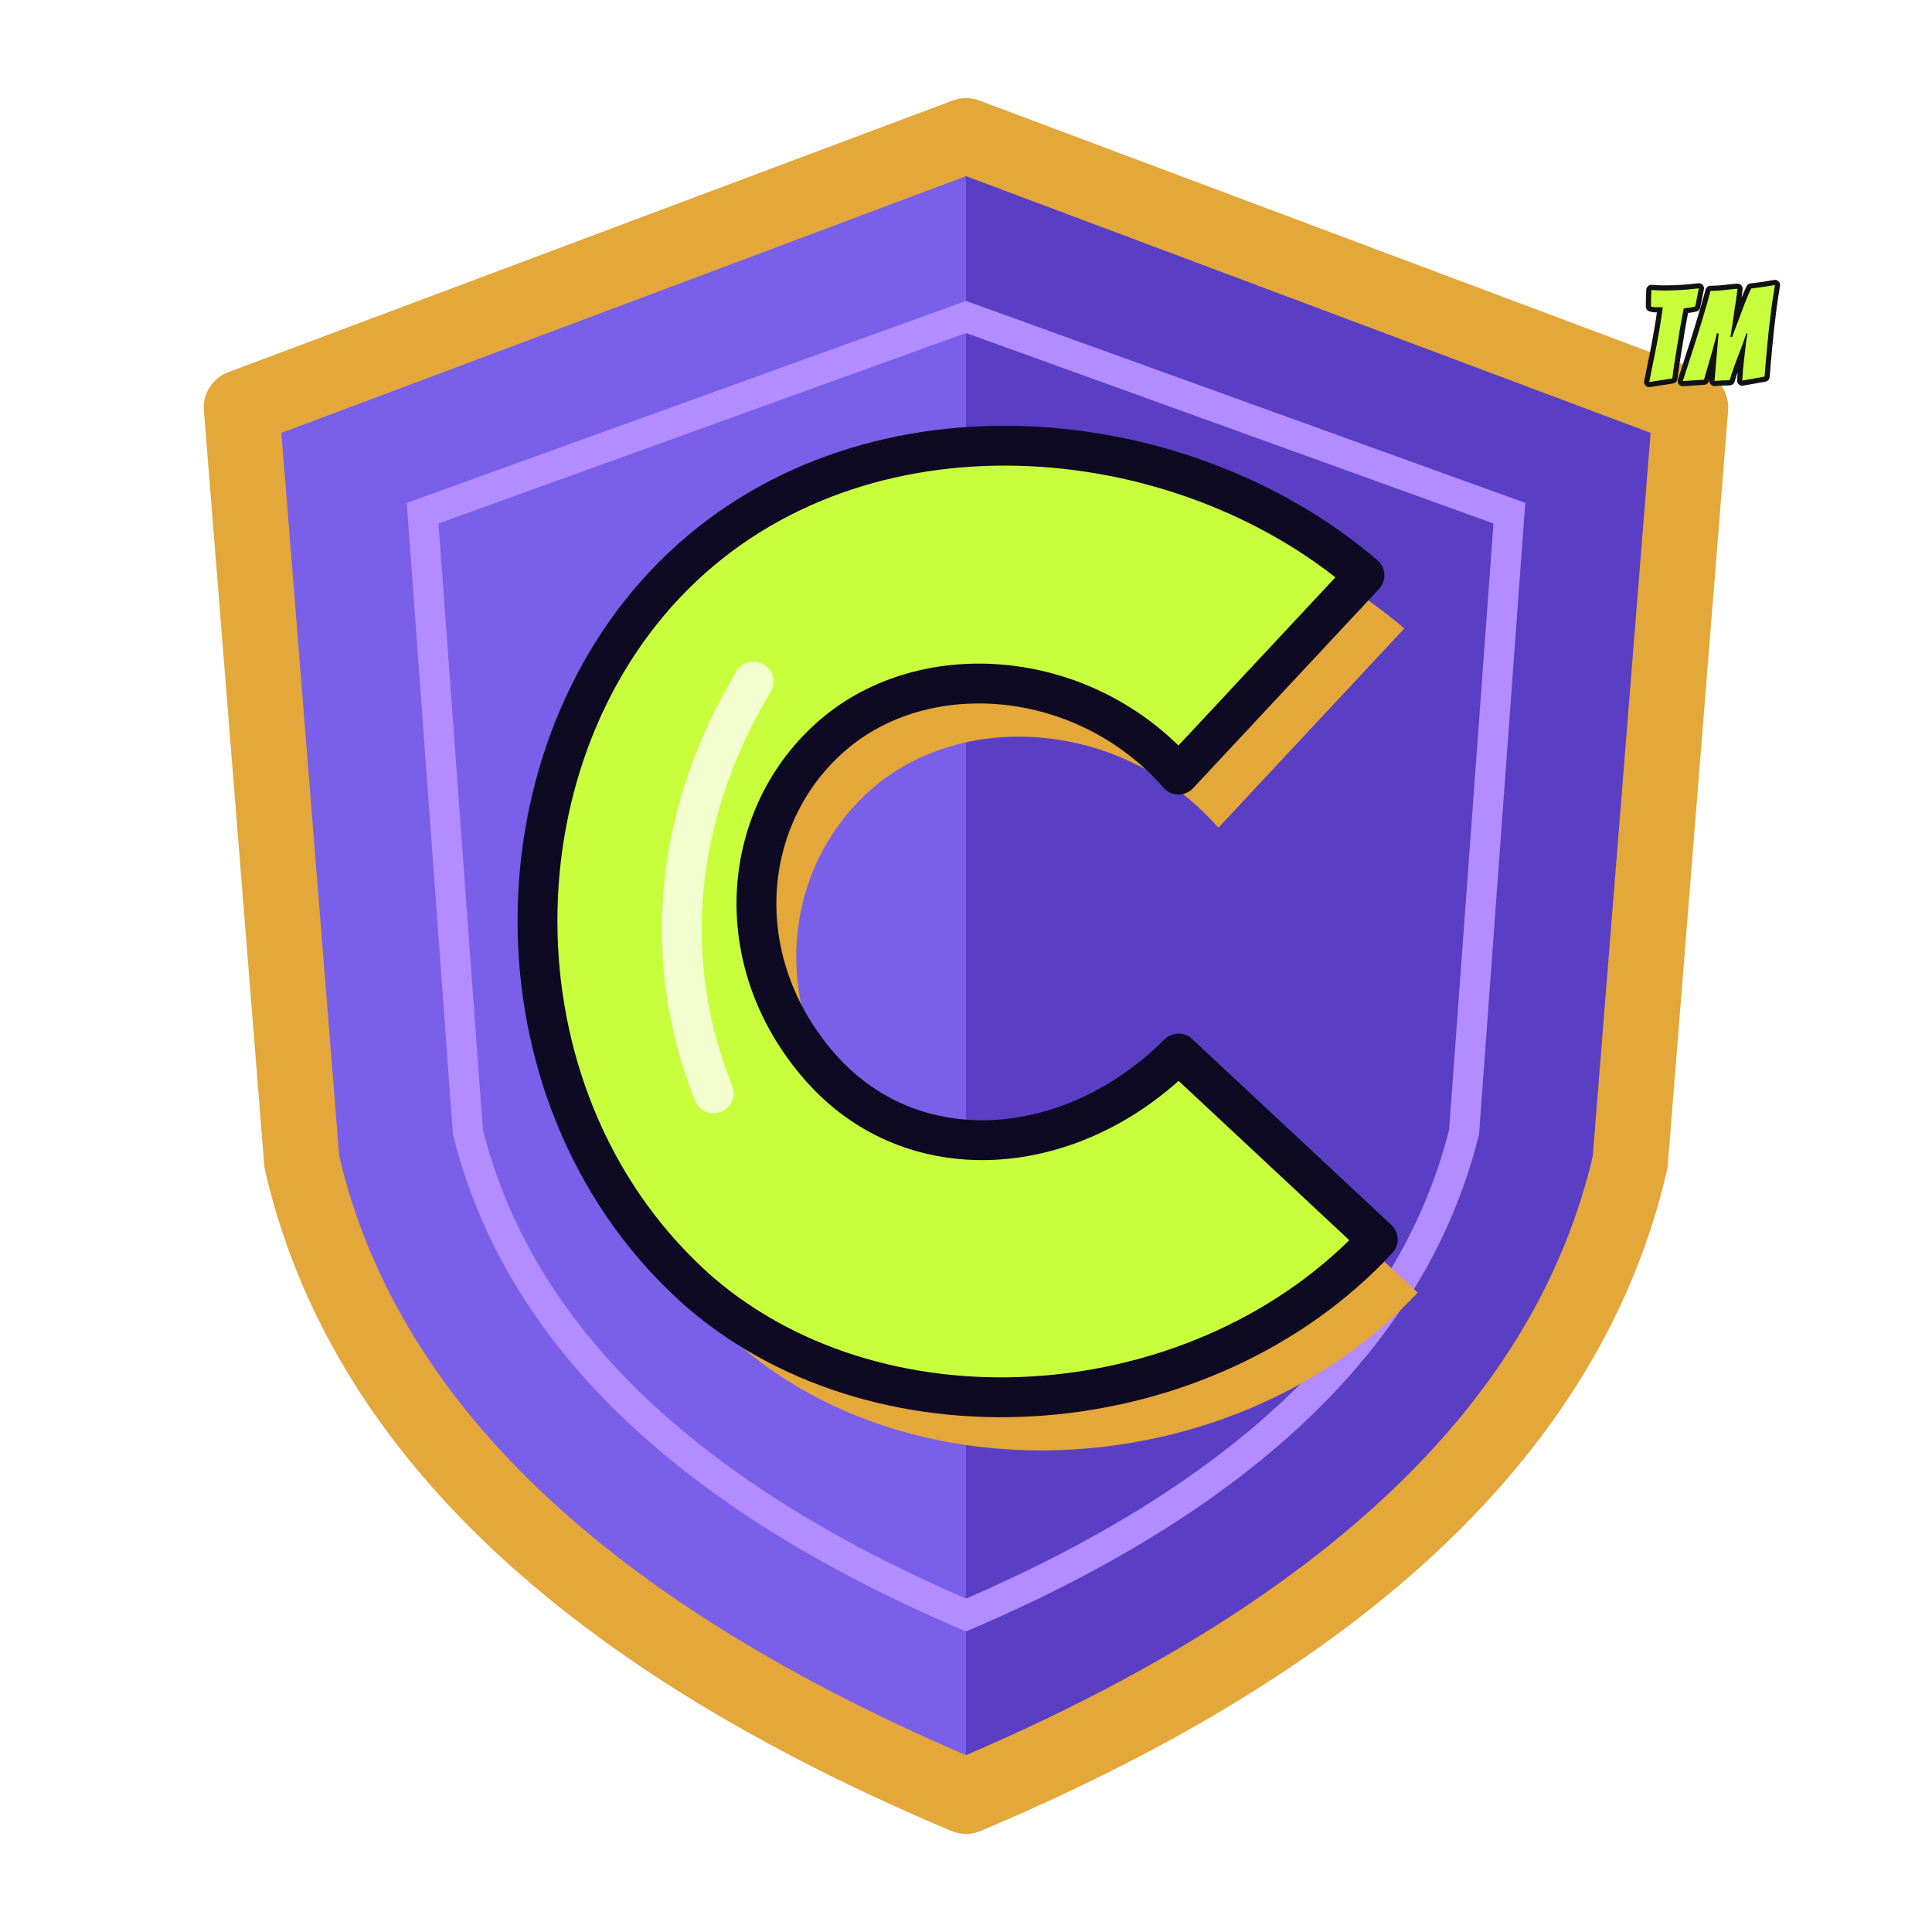
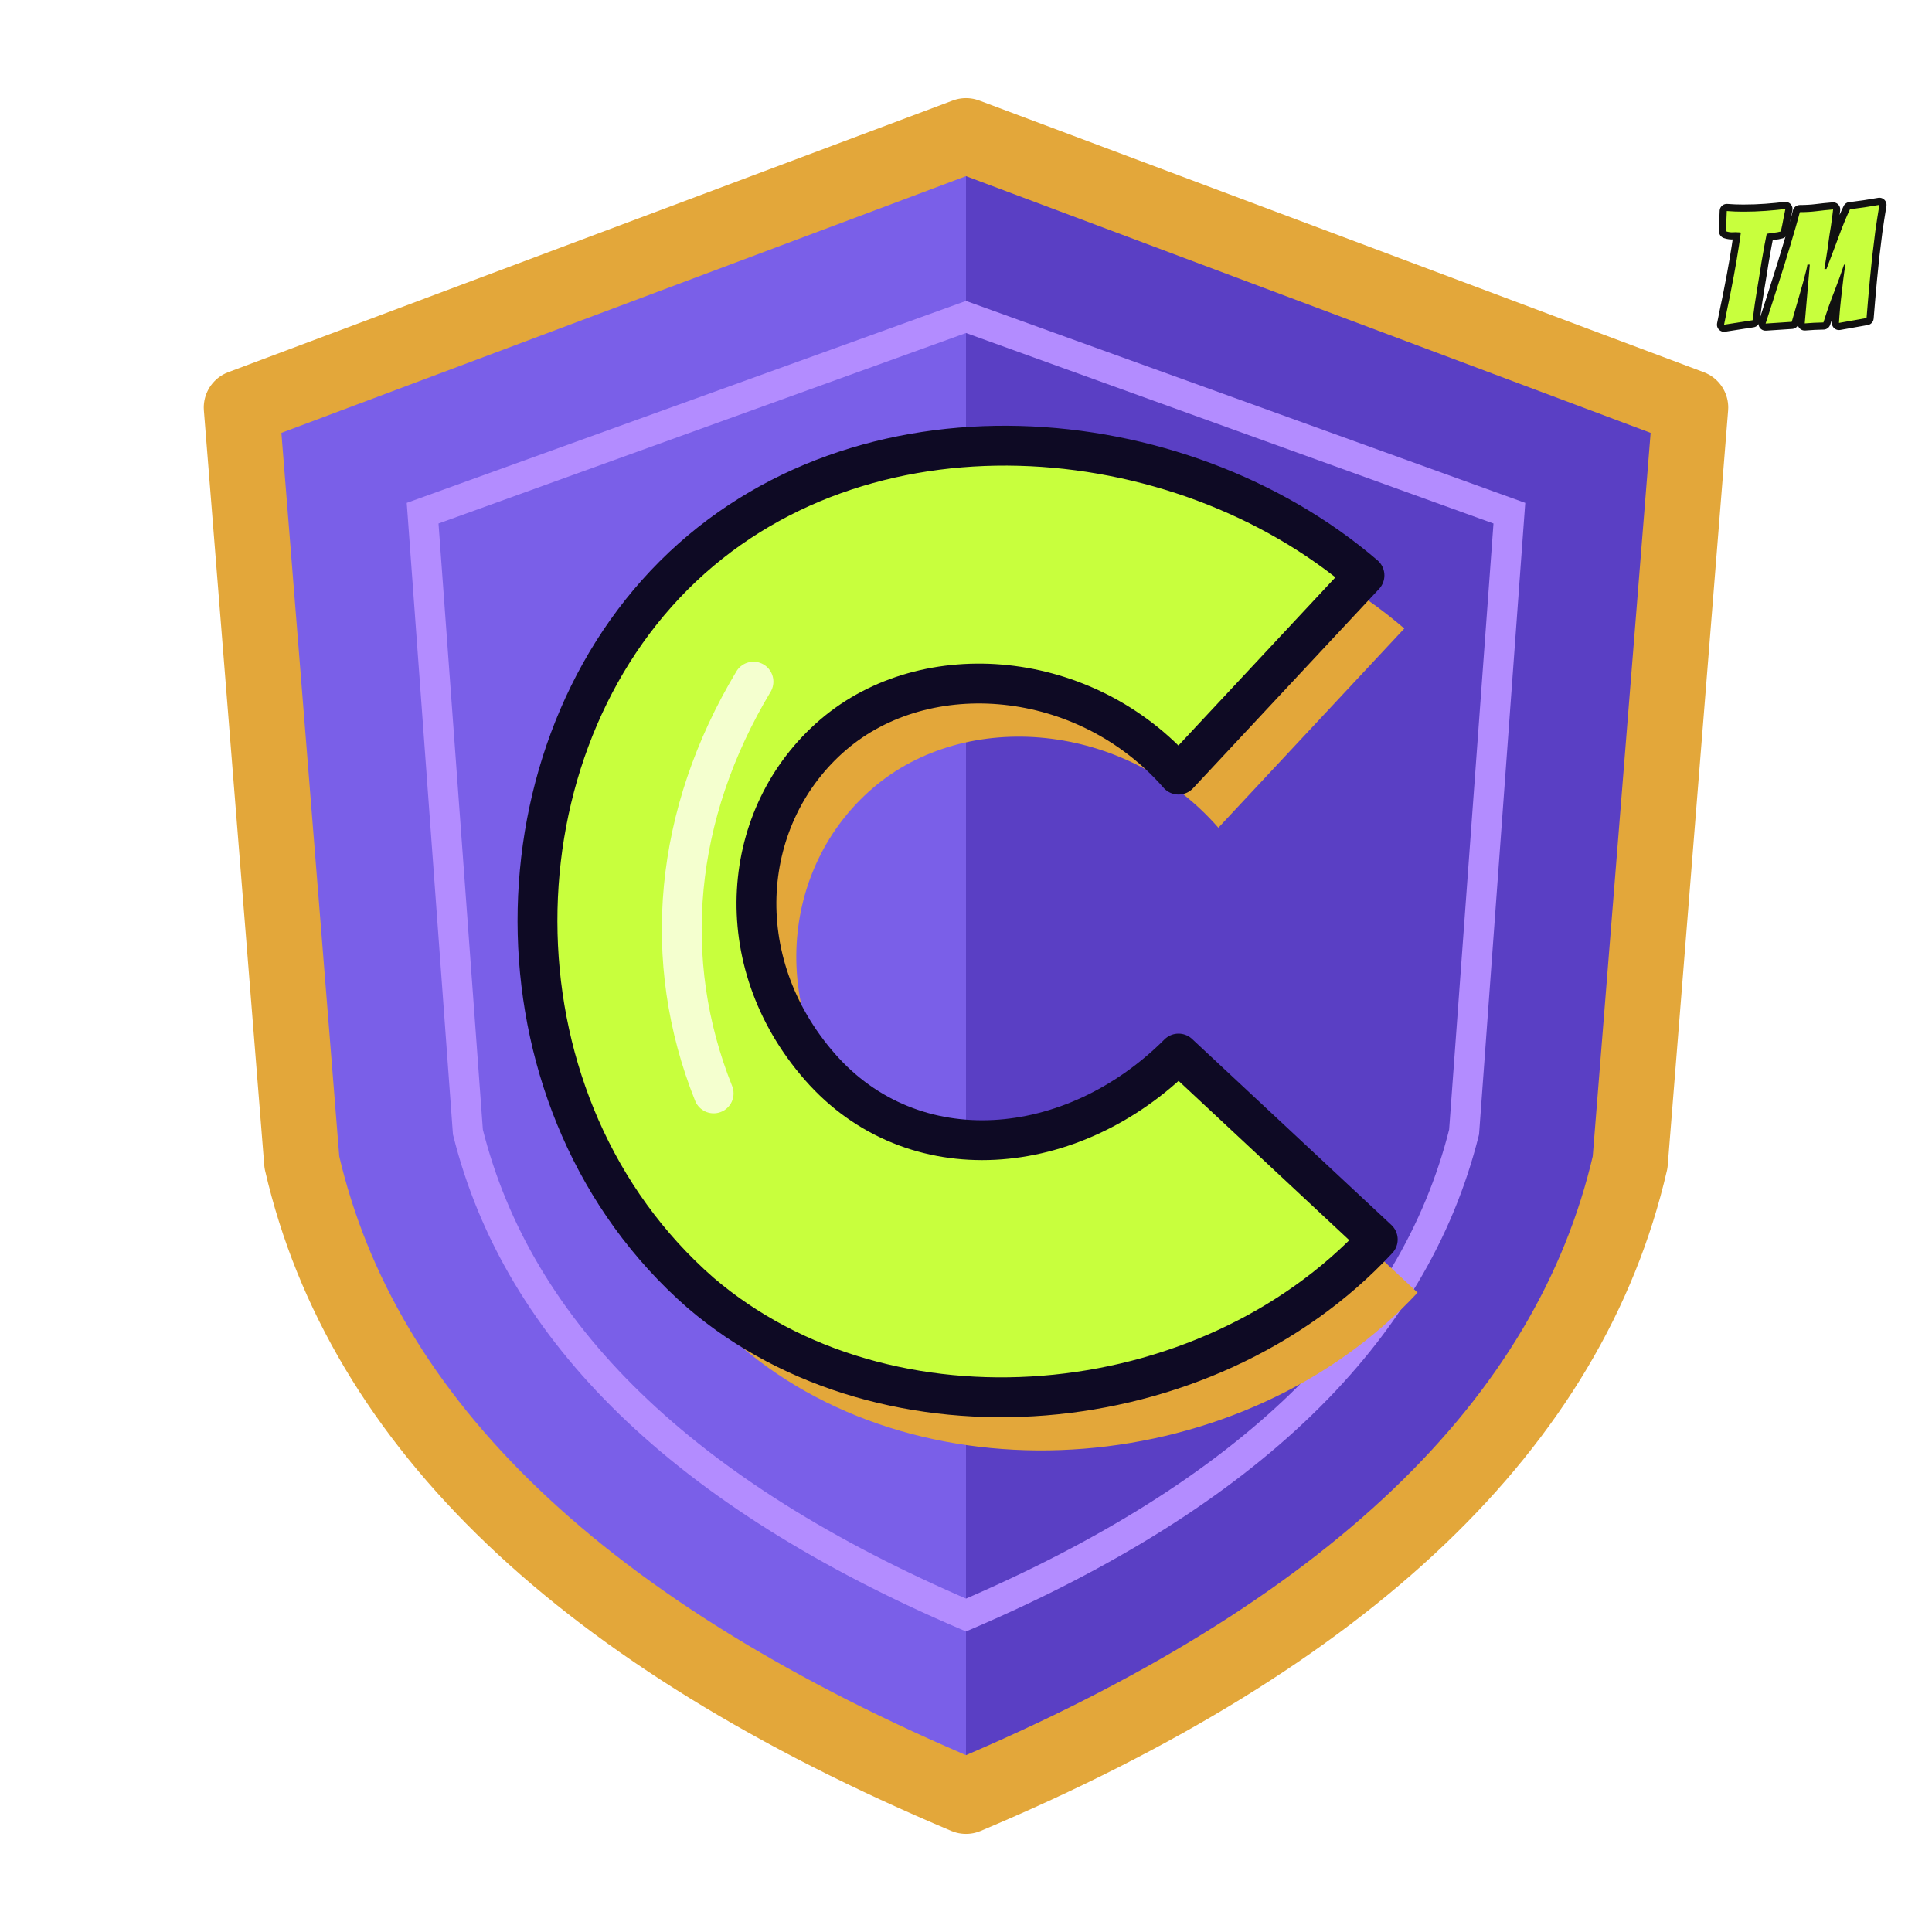
<svg xmlns="http://www.w3.org/2000/svg" viewBox="-4 -3 128 128" width="512" height="512" role="img" aria-label="codarc logo: a hand-drawn bold C on a purple shield">
  <path d="M60 6L12 24L16 74Q22 100 60 116Z" fill="#7a5fe8" />
  <path d="M60 6L108 24L104 74Q98 100 60 116Z" fill="#5a3fc4" />
  <path d="M60 6L108 24L104 74Q98 100 60 116Q22 100 16 74L12 24Z" fill="none" stroke="#e3a73a" stroke-width="5" stroke-linejoin="round" />
  <path d="M60 18L96 31L93 72Q88 92 60 104Q32 92 27 72L24 31Z" fill="none" stroke="#b38cff" stroke-width="2" />
  <g transform="translate(60 58) scale(.88) translate(-60 -60)">
    <path transform="translate(3 4)" d="M90 34C76 22 52 20 38 34C24 48 24 74 40 88C54 100 78 98 91 84L76 70C68 78 56 79 49 71C42 63 43 52 50 46C57 40 69 41 76 49Z" fill="#e3a73a" />
    <path d="M90 34C76 22 52 20 38 34C24 48 24 74 40 88C54 100 78 98 91 84L76 70C68 78 56 79 49 71C42 63 43 52 50 46C57 40 69 41 76 49Z" fill="#c8ff3d" stroke="#0e0a24" stroke-width="3" stroke-linejoin="round" />
    <path d="M44 42C38 52 37 63 41 73" fill="none" stroke="#f4ffcf" stroke-width="3" stroke-linecap="round" />
  </g>
  <g id="tm">
-     <g transform="translate(104.5 22.3) scale(0.085)" fill="#c8ff3d" stroke="#111111" stroke-width="8" stroke-linejoin="round" paint-order="stroke">
+     <g transform="translate(109.2795 18.5) scale(0.105)" fill="#c8ff3d" stroke="#111111" stroke-width="9" stroke-linejoin="round" paint-order="stroke">
      <path transform="translate(0.0 0)" d="M9 0.1Q10.1 -5.4 11.2 -10.8Q12.4 -16.3 13.4 -21.6Q17.2 -40.6 19.6 -58Q18.5 -58.2 17.3 -58.2Q16.1 -58.3 15 -58.2Q12.6 -58 10.3 -58.8Q10.4 -59.6 10.4 -60.6Q10.4 -61.5 10.4 -62.5Q10.4 -63.6 10.4 -64.6Q10.4 -65.7 10.5 -66.7Q10.6 -67.8 10.6 -69Q10.6 -70.3 10.7 -71.6Q13.3 -71.4 15.9 -71.3Q18.5 -71.2 21.1 -71.2Q28.5 -71.2 35.2 -71.7Q42 -72.2 47.7 -72.9L46.6 -67.5L45.7 -62.8Q45.2 -60.2 44.8 -58.7Q43.7 -58.4 42.6 -58.2Q41.5 -58 40.4 -57.9Q39.3 -57.8 38.1 -57.6Q37 -57.4 35.9 -57.2Q34.4 -49.8 33.5 -44.4Q32.5 -39 31.8 -34.1Q31 -29.1 30 -23.2Q28.3 -13.1 27 -2.7Z" />
      <path transform="translate(38.2 0)" d="M-3 -0.6Q1.4 -14 5.4 -26.7Q7.1 -31.9 8.9 -37.8Q10.7 -43.7 12.5 -49.6Q14.3 -55.6 15.9 -61.1Q17.5 -66.6 18.6 -70.9Q24.1 -70.9 29 -71.5Q31.5 -71.8 34.2 -72.1Q36.8 -72.4 39.6 -72.6L39 -67.7Q38.8 -66.3 38.6 -64.8Q38.4 -63.4 38.2 -61.9Q38 -60.4 37.7 -58.9Q37.4 -57.3 37.2 -55.7Q36.8 -52.6 36 -47Q35.2 -41.5 34.1 -35H35.4Q38.3 -42.6 40.2 -47.6Q42.1 -52.7 43.3 -55.9Q45 -60.6 47 -65.4Q49 -70.2 50.3 -72.8Q52.7 -73 56 -73.5Q59.4 -73.9 62.8 -74.5Q66.3 -75.1 68.8 -75.5Q67.4 -67.1 66.2 -58.6Q65.1 -50 64.2 -42.2Q63.4 -34.5 62.8 -28.3Q62.2 -22.1 61.7 -16.1Q61.2 -10 60.7 -4.1L43.3 -1Q43.3 -1.2 43.6 -5.5Q43.9 -9.8 44.6 -16.2Q45.3 -22.6 46 -28.3Q46.7 -34.1 47.4 -37.8H46.5Q44 -30.2 40.5 -21.2Q36.9 -12.2 33.5 -1.3Q30 -1.2 27.5 -1.1Q25 -0.9 21.7 -0.7L24.9 -37.8H23.4Q23.3 -36.7 22.5 -33.6Q21.7 -30.4 20.6 -26.4Q19.5 -22.3 18.3 -18.3Q13.8 -2.6 13.5 -1.7Z" />
    </g>
  </g>
</svg>
